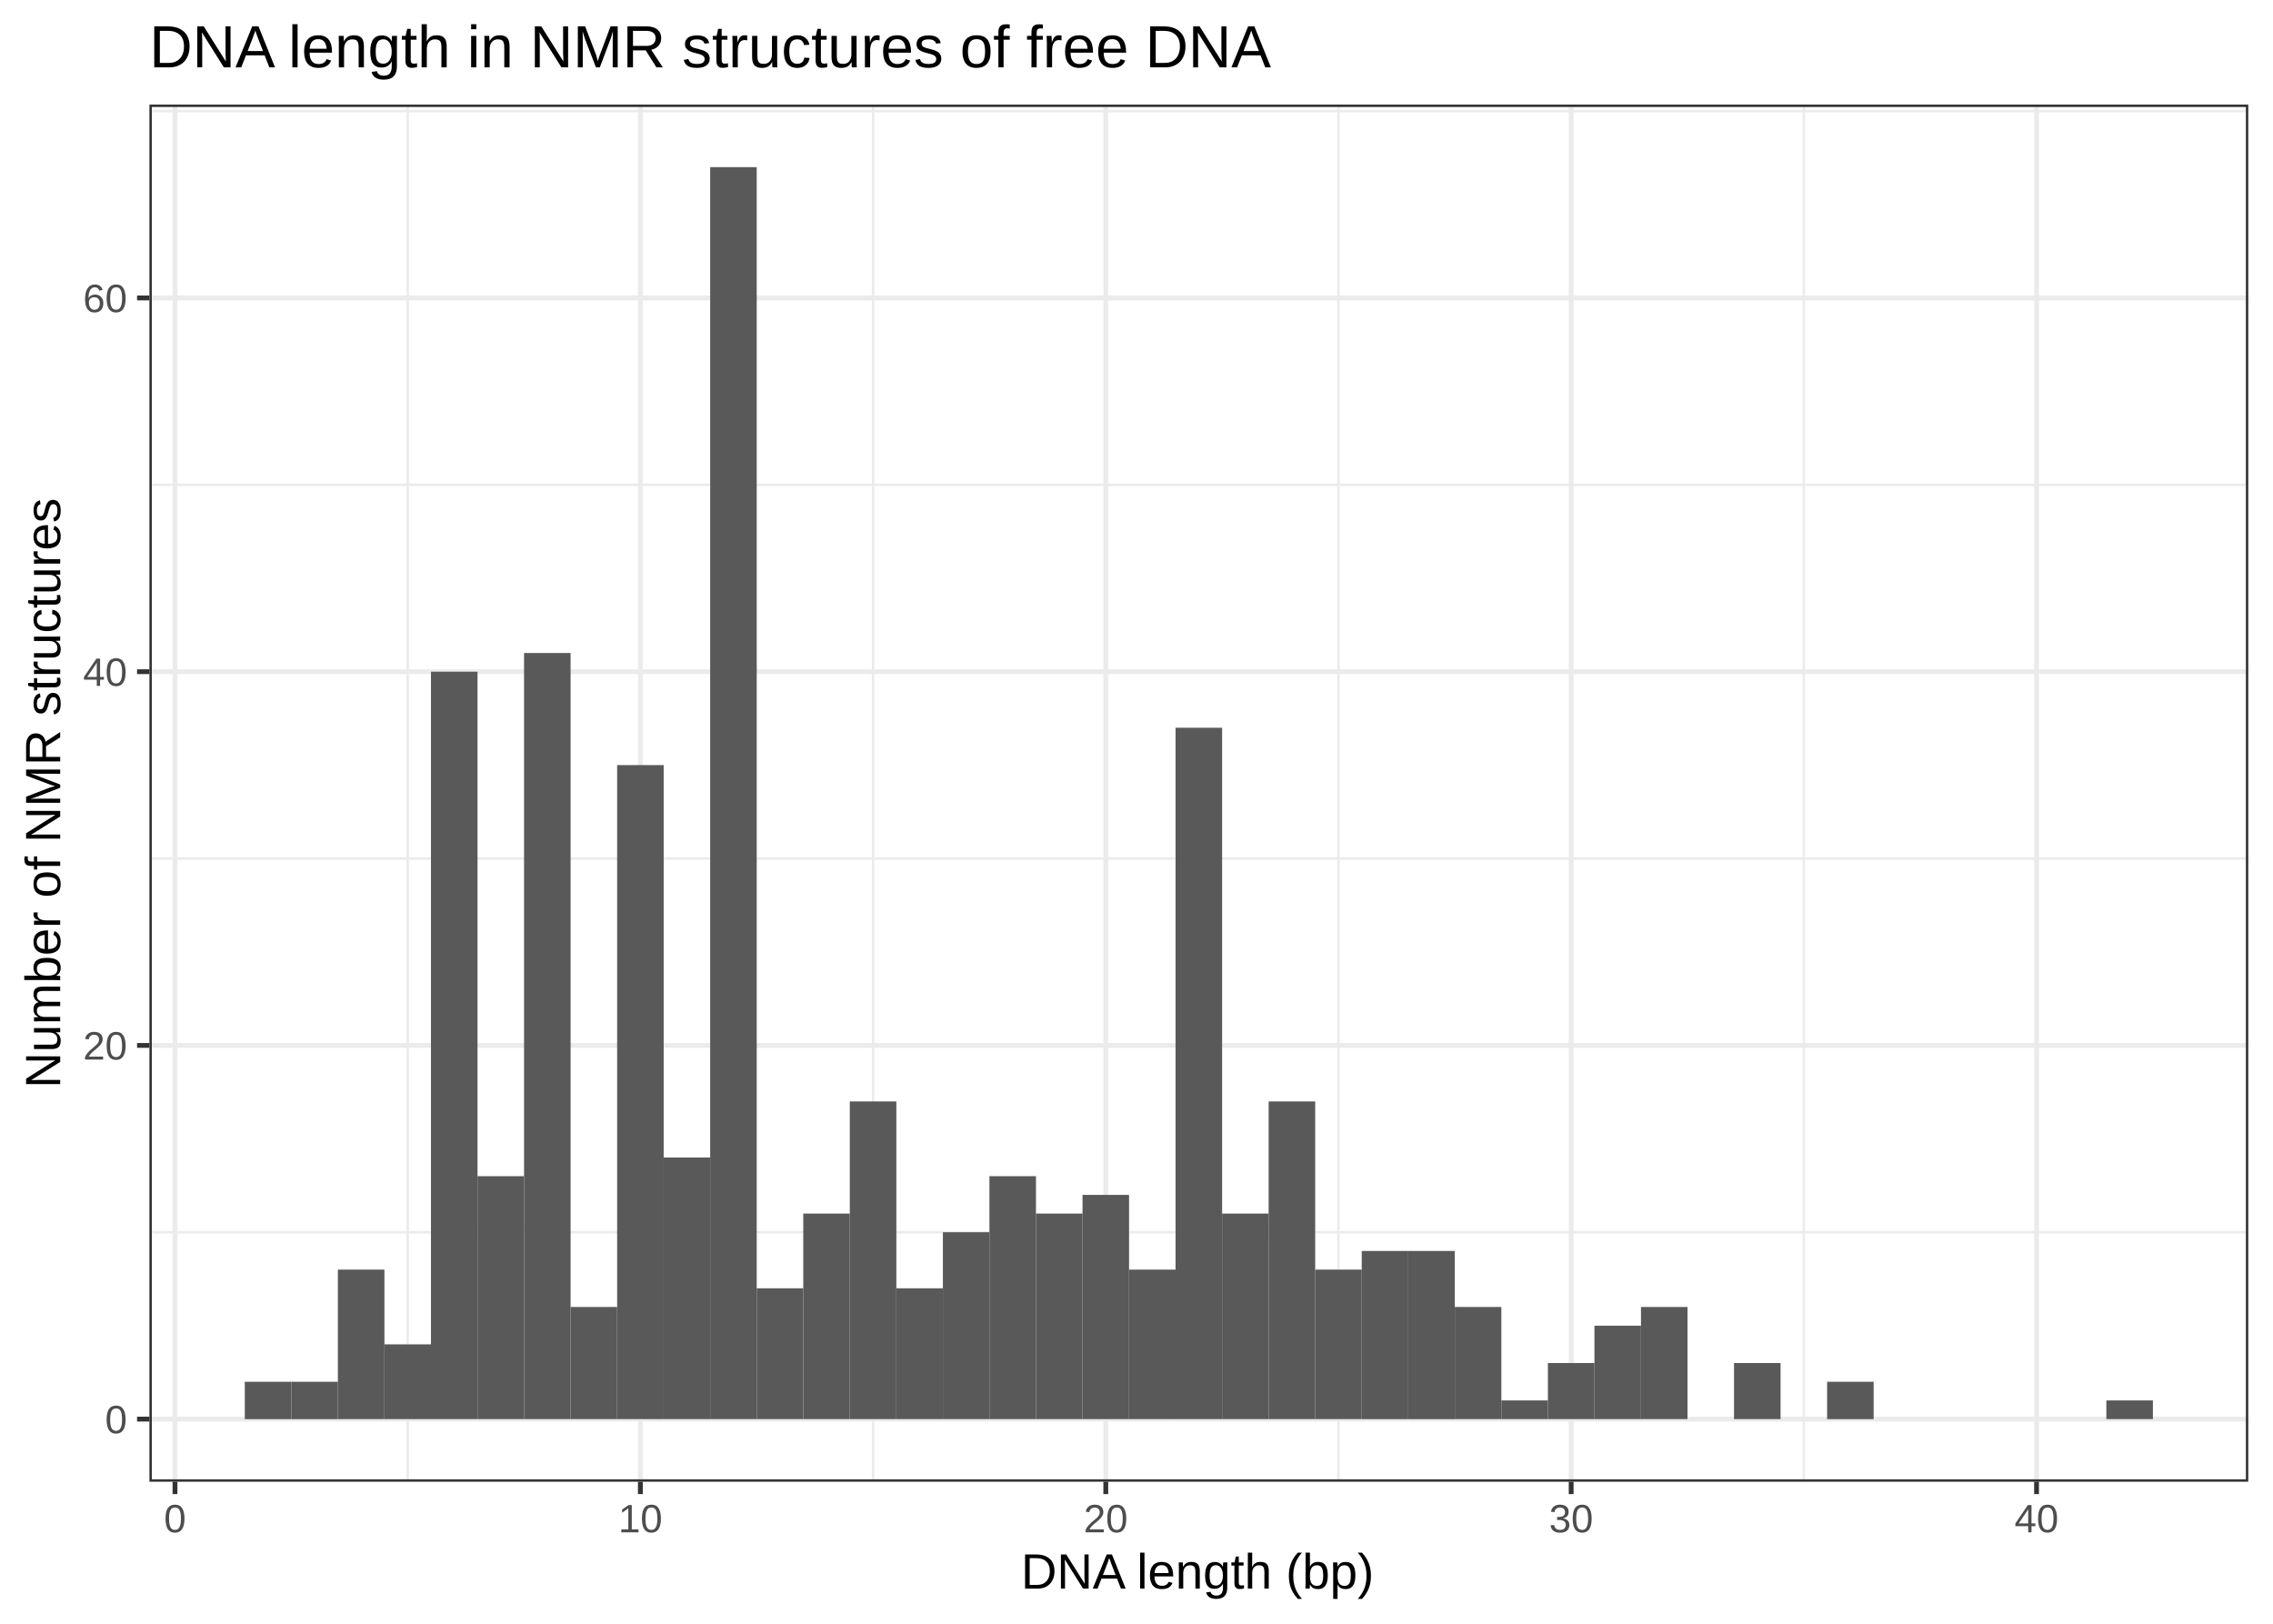
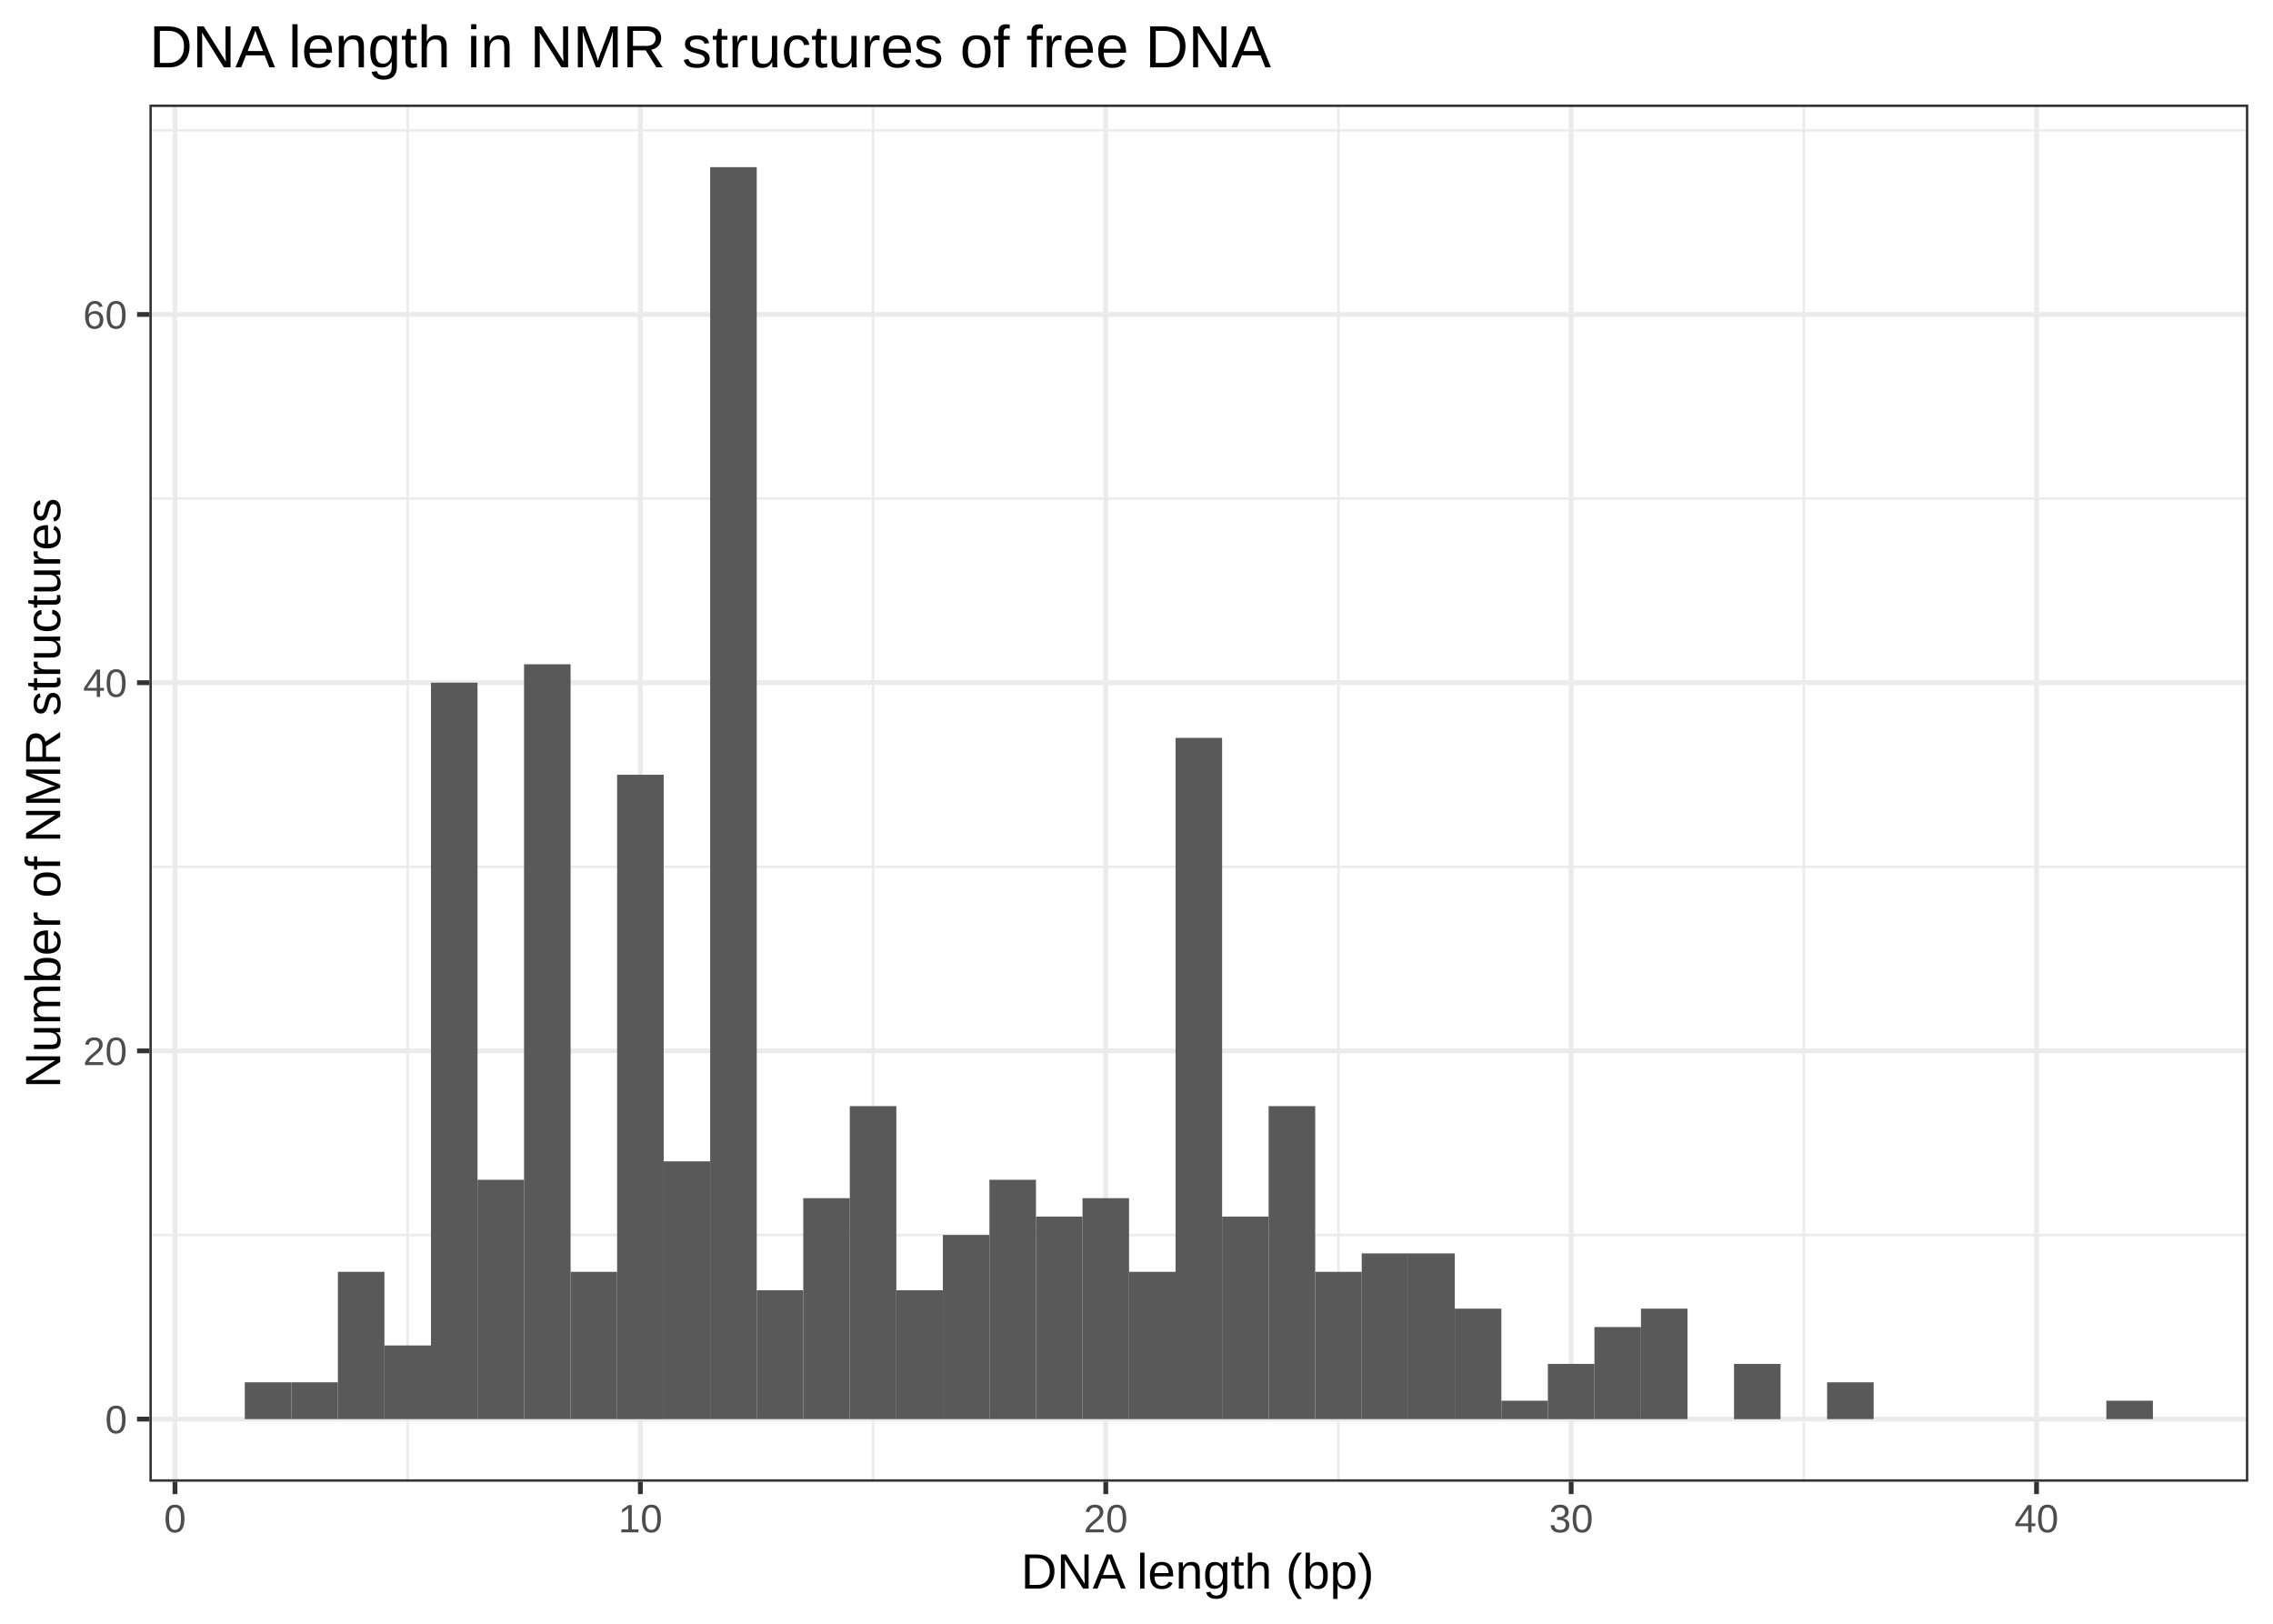
<svg xmlns="http://www.w3.org/2000/svg" viewBox="0 0 504.00 360.00">
  <defs>
    <style type="text/css">
    line, polyline, polygon, path, rect, circle {
      fill: none;
      stroke: #000000;
      stroke-linecap: round;
      stroke-linejoin: round;
      stroke-miterlimit: 10.00;
    }
  </style>
  </defs>
  <rect width="100%" height="100%" style="stroke: none; fill: #FFFFFF;" />
  <rect x="0.00" y="0" width="504.00" height="360.00" style="stroke-width: 1.07; stroke: #FFFFFF; fill: #FFFFFF;" />
  <defs>
    <clipPath id="cpMzMuMTN8NDk4LjUyfDMyOC41MXwyMy4xOQ==">
      <rect x="33.13" y="23.19" width="465.39" height="305.32" />
    </clipPath>
  </defs>
  <rect x="33.13" y="23.19" width="465.39" height="305.32" style="stroke-width: 1.07; stroke: none; fill: #FFFFFF;" clip-path="url(#cpMzMuMTN8NDk4LjUyfDMyOC41MXwyMy4xOQ==)" />
-   <polyline points="33.13,273.20 498.52,273.20 " style="stroke-width: 0.53; stroke: #EBEBEB; stroke-linecap: butt;" clip-path="url(#cpMzMuMTN8NDk4LjUyfDMyOC41MXwyMy4xOQ==)" />
-   <polyline points="33.13,190.35 498.52,190.35 " style="stroke-width: 0.53; stroke: #EBEBEB; stroke-linecap: butt;" clip-path="url(#cpMzMuMTN8NDk4LjUyfDMyOC41MXwyMy4xOQ==)" />
-   <polyline points="33.13,107.49 498.52,107.49 " style="stroke-width: 0.53; stroke: #EBEBEB; stroke-linecap: butt;" clip-path="url(#cpMzMuMTN8NDk4LjUyfDMyOC41MXwyMy4xOQ==)" />
-   <polyline points="33.13,24.64 498.52,24.64 " style="stroke-width: 0.53; stroke: #EBEBEB; stroke-linecap: butt;" clip-path="url(#cpMzMuMTN8NDk4LjUyfDMyOC41MXwyMy4xOQ==)" />
+   <polyline points="33.13,273.81 498.52,273.81 " style="stroke-width: 0.53; stroke: #EBEBEB; stroke-linecap: butt;" clip-path="url(#cpMzMuMTN8NDk4LjUyfDMyOC41MXwyMy4xOQ==)" />
+   <polyline points="33.13,192.17 498.52,192.17 " style="stroke-width: 0.53; stroke: #EBEBEB; stroke-linecap: butt;" clip-path="url(#cpMzMuMTN8NDk4LjUyfDMyOC41MXwyMy4xOQ==)" />
+   <polyline points="33.13,110.54 498.52,110.54 " style="stroke-width: 0.53; stroke: #EBEBEB; stroke-linecap: butt;" clip-path="url(#cpMzMuMTN8NDk4LjUyfDMyOC41MXwyMy4xOQ==)" />
+   <polyline points="33.13,28.90 498.52,28.90 " style="stroke-width: 0.53; stroke: #EBEBEB; stroke-linecap: butt;" clip-path="url(#cpMzMuMTN8NDk4LjUyfDMyOC41MXwyMy4xOQ==)" />
  <polyline points="90.40,328.51 90.40,23.19 " style="stroke-width: 0.53; stroke: #EBEBEB; stroke-linecap: butt;" clip-path="url(#cpMzMuMTN8NDk4LjUyfDMyOC41MXwyMy4xOQ==)" />
  <polyline points="193.59,328.51 193.59,23.19 " style="stroke-width: 0.53; stroke: #EBEBEB; stroke-linecap: butt;" clip-path="url(#cpMzMuMTN8NDk4LjUyfDMyOC41MXwyMy4xOQ==)" />
  <polyline points="296.78,328.51 296.78,23.19 " style="stroke-width: 0.53; stroke: #EBEBEB; stroke-linecap: butt;" clip-path="url(#cpMzMuMTN8NDk4LjUyfDMyOC41MXwyMy4xOQ==)" />
  <polyline points="399.97,328.51 399.97,23.19 " style="stroke-width: 0.53; stroke: #EBEBEB; stroke-linecap: butt;" clip-path="url(#cpMzMuMTN8NDk4LjUyfDMyOC41MXwyMy4xOQ==)" />
  <polyline points="33.13,314.63 498.52,314.63 " style="stroke-width: 1.07; stroke: #EBEBEB; stroke-linecap: butt;" clip-path="url(#cpMzMuMTN8NDk4LjUyfDMyOC41MXwyMy4xOQ==)" />
-   <polyline points="33.13,231.78 498.52,231.78 " style="stroke-width: 1.07; stroke: #EBEBEB; stroke-linecap: butt;" clip-path="url(#cpMzMuMTN8NDk4LjUyfDMyOC41MXwyMy4xOQ==)" />
-   <polyline points="33.13,148.92 498.52,148.92 " style="stroke-width: 1.07; stroke: #EBEBEB; stroke-linecap: butt;" clip-path="url(#cpMzMuMTN8NDk4LjUyfDMyOC41MXwyMy4xOQ==)" />
-   <polyline points="33.13,66.06 498.52,66.06 " style="stroke-width: 1.07; stroke: #EBEBEB; stroke-linecap: butt;" clip-path="url(#cpMzMuMTN8NDk4LjUyfDMyOC41MXwyMy4xOQ==)" />
+   <polyline points="33.13,232.99 498.52,232.99 " style="stroke-width: 1.07; stroke: #EBEBEB; stroke-linecap: butt;" clip-path="url(#cpMzMuMTN8NDk4LjUyfDMyOC41MXwyMy4xOQ==)" />
+   <polyline points="33.13,151.36 498.52,151.36 " style="stroke-width: 1.07; stroke: #EBEBEB; stroke-linecap: butt;" clip-path="url(#cpMzMuMTN8NDk4LjUyfDMyOC41MXwyMy4xOQ==)" />
+   <polyline points="33.13,69.72 498.52,69.72 " style="stroke-width: 1.07; stroke: #EBEBEB; stroke-linecap: butt;" clip-path="url(#cpMzMuMTN8NDk4LjUyfDMyOC41MXwyMy4xOQ==)" />
  <polyline points="38.80,328.51 38.80,23.19 " style="stroke-width: 1.07; stroke: #EBEBEB; stroke-linecap: butt;" clip-path="url(#cpMzMuMTN8NDk4LjUyfDMyOC41MXwyMy4xOQ==)" />
  <polyline points="141.99,328.51 141.99,23.19 " style="stroke-width: 1.07; stroke: #EBEBEB; stroke-linecap: butt;" clip-path="url(#cpMzMuMTN8NDk4LjUyfDMyOC41MXwyMy4xOQ==)" />
  <polyline points="245.19,328.51 245.19,23.19 " style="stroke-width: 1.07; stroke: #EBEBEB; stroke-linecap: butt;" clip-path="url(#cpMzMuMTN8NDk4LjUyfDMyOC41MXwyMy4xOQ==)" />
  <polyline points="348.38,328.51 348.38,23.19 " style="stroke-width: 1.07; stroke: #EBEBEB; stroke-linecap: butt;" clip-path="url(#cpMzMuMTN8NDk4LjUyfDMyOC41MXwyMy4xOQ==)" />
  <polyline points="451.57,328.51 451.57,23.19 " style="stroke-width: 1.07; stroke: #EBEBEB; stroke-linecap: butt;" clip-path="url(#cpMzMuMTN8NDk4LjUyfDMyOC41MXwyMy4xOQ==)" />
-   <rect x="54.28" y="306.35" width="10.32" height="8.29" style="stroke-width: 1.07; stroke: none; stroke-linecap: square; stroke-linejoin: miter; fill: #595959;" clip-path="url(#cpMzMuMTN8NDk4LjUyfDMyOC41MXwyMy4xOQ==)" />
-   <rect x="64.60" y="306.35" width="10.32" height="8.29" style="stroke-width: 1.07; stroke: none; stroke-linecap: square; stroke-linejoin: miter; fill: #595959;" clip-path="url(#cpMzMuMTN8NDk4LjUyfDMyOC41MXwyMy4xOQ==)" />
-   <rect x="74.92" y="281.49" width="10.32" height="33.14" style="stroke-width: 1.07; stroke: none; stroke-linecap: square; stroke-linejoin: miter; fill: #595959;" clip-path="url(#cpMzMuMTN8NDk4LjUyfDMyOC41MXwyMy4xOQ==)" />
-   <rect x="85.24" y="298.06" width="10.32" height="16.57" style="stroke-width: 1.07; stroke: none; stroke-linecap: square; stroke-linejoin: miter; fill: #595959;" clip-path="url(#cpMzMuMTN8NDk4LjUyfDMyOC41MXwyMy4xOQ==)" />
-   <rect x="95.56" y="148.92" width="10.32" height="165.71" style="stroke-width: 1.07; stroke: none; stroke-linecap: square; stroke-linejoin: miter; fill: #595959;" clip-path="url(#cpMzMuMTN8NDk4LjUyfDMyOC41MXwyMy4xOQ==)" />
-   <rect x="105.88" y="260.77" width="10.32" height="53.86" style="stroke-width: 1.07; stroke: none; stroke-linecap: square; stroke-linejoin: miter; fill: #595959;" clip-path="url(#cpMzMuMTN8NDk4LjUyfDMyOC41MXwyMy4xOQ==)" />
-   <rect x="116.20" y="144.78" width="10.32" height="169.85" style="stroke-width: 1.07; stroke: none; stroke-linecap: square; stroke-linejoin: miter; fill: #595959;" clip-path="url(#cpMzMuMTN8NDk4LjUyfDMyOC41MXwyMy4xOQ==)" />
-   <rect x="126.52" y="289.77" width="10.32" height="24.86" style="stroke-width: 1.07; stroke: none; stroke-linecap: square; stroke-linejoin: miter; fill: #595959;" clip-path="url(#cpMzMuMTN8NDk4LjUyfDMyOC41MXwyMy4xOQ==)" />
-   <rect x="136.84" y="169.63" width="10.32" height="145.00" style="stroke-width: 1.07; stroke: none; stroke-linecap: square; stroke-linejoin: miter; fill: #595959;" clip-path="url(#cpMzMuMTN8NDk4LjUyfDMyOC41MXwyMy4xOQ==)" />
-   <rect x="147.15" y="256.63" width="10.32" height="58.00" style="stroke-width: 1.07; stroke: none; stroke-linecap: square; stroke-linejoin: miter; fill: #595959;" clip-path="url(#cpMzMuMTN8NDk4LjUyfDMyOC41MXwyMy4xOQ==)" />
+   <rect x="54.28" y="306.47" width="10.32" height="8.16" style="stroke-width: 1.07; stroke: none; stroke-linecap: square; stroke-linejoin: miter; fill: #595959;" clip-path="url(#cpMzMuMTN8NDk4LjUyfDMyOC41MXwyMy4xOQ==)" />
+   <rect x="64.60" y="306.47" width="10.32" height="8.16" style="stroke-width: 1.07; stroke: none; stroke-linecap: square; stroke-linejoin: miter; fill: #595959;" clip-path="url(#cpMzMuMTN8NDk4LjUyfDMyOC41MXwyMy4xOQ==)" />
+   <rect x="74.92" y="281.98" width="10.32" height="32.65" style="stroke-width: 1.07; stroke: none; stroke-linecap: square; stroke-linejoin: miter; fill: #595959;" clip-path="url(#cpMzMuMTN8NDk4LjUyfDMyOC41MXwyMy4xOQ==)" />
+   <rect x="85.24" y="298.30" width="10.32" height="16.33" style="stroke-width: 1.07; stroke: none; stroke-linecap: square; stroke-linejoin: miter; fill: #595959;" clip-path="url(#cpMzMuMTN8NDk4LjUyfDMyOC41MXwyMy4xOQ==)" />
+   <rect x="95.56" y="151.36" width="10.32" height="163.27" style="stroke-width: 1.07; stroke: none; stroke-linecap: square; stroke-linejoin: miter; fill: #595959;" clip-path="url(#cpMzMuMTN8NDk4LjUyfDMyOC41MXwyMy4xOQ==)" />
+   <rect x="105.88" y="261.57" width="10.32" height="53.06" style="stroke-width: 1.07; stroke: none; stroke-linecap: square; stroke-linejoin: miter; fill: #595959;" clip-path="url(#cpMzMuMTN8NDk4LjUyfDMyOC41MXwyMy4xOQ==)" />
+   <rect x="116.20" y="147.27" width="10.32" height="167.36" style="stroke-width: 1.07; stroke: none; stroke-linecap: square; stroke-linejoin: miter; fill: #595959;" clip-path="url(#cpMzMuMTN8NDk4LjUyfDMyOC41MXwyMy4xOQ==)" />
+   <rect x="126.52" y="281.98" width="10.32" height="32.65" style="stroke-width: 1.07; stroke: none; stroke-linecap: square; stroke-linejoin: miter; fill: #595959;" clip-path="url(#cpMzMuMTN8NDk4LjUyfDMyOC41MXwyMy4xOQ==)" />
+   <rect x="136.84" y="171.77" width="10.32" height="142.87" style="stroke-width: 1.07; stroke: none; stroke-linecap: square; stroke-linejoin: miter; fill: #595959;" clip-path="url(#cpMzMuMTN8NDk4LjUyfDMyOC41MXwyMy4xOQ==)" />
+   <rect x="147.15" y="257.48" width="10.32" height="57.15" style="stroke-width: 1.07; stroke: none; stroke-linecap: square; stroke-linejoin: miter; fill: #595959;" clip-path="url(#cpMzMuMTN8NDk4LjUyfDMyOC41MXwyMy4xOQ==)" />
  <rect x="157.47" y="37.06" width="10.32" height="277.57" style="stroke-width: 1.07; stroke: none; stroke-linecap: square; stroke-linejoin: miter; fill: #595959;" clip-path="url(#cpMzMuMTN8NDk4LjUyfDMyOC41MXwyMy4xOQ==)" />
-   <rect x="167.79" y="285.63" width="10.32" height="29.00" style="stroke-width: 1.07; stroke: none; stroke-linecap: square; stroke-linejoin: miter; fill: #595959;" clip-path="url(#cpMzMuMTN8NDk4LjUyfDMyOC41MXwyMy4xOQ==)" />
-   <rect x="178.11" y="269.06" width="10.32" height="45.57" style="stroke-width: 1.07; stroke: none; stroke-linecap: square; stroke-linejoin: miter; fill: #595959;" clip-path="url(#cpMzMuMTN8NDk4LjUyfDMyOC41MXwyMy4xOQ==)" />
-   <rect x="188.43" y="244.20" width="10.32" height="70.43" style="stroke-width: 1.07; stroke: none; stroke-linecap: square; stroke-linejoin: miter; fill: #595959;" clip-path="url(#cpMzMuMTN8NDk4LjUyfDMyOC41MXwyMy4xOQ==)" />
-   <rect x="198.75" y="285.63" width="10.32" height="29.00" style="stroke-width: 1.07; stroke: none; stroke-linecap: square; stroke-linejoin: miter; fill: #595959;" clip-path="url(#cpMzMuMTN8NDk4LjUyfDMyOC41MXwyMy4xOQ==)" />
-   <rect x="209.07" y="273.20" width="10.32" height="41.43" style="stroke-width: 1.07; stroke: none; stroke-linecap: square; stroke-linejoin: miter; fill: #595959;" clip-path="url(#cpMzMuMTN8NDk4LjUyfDMyOC41MXwyMy4xOQ==)" />
-   <rect x="219.39" y="260.77" width="10.32" height="53.86" style="stroke-width: 1.07; stroke: none; stroke-linecap: square; stroke-linejoin: miter; fill: #595959;" clip-path="url(#cpMzMuMTN8NDk4LjUyfDMyOC41MXwyMy4xOQ==)" />
-   <rect x="229.71" y="269.06" width="10.32" height="45.57" style="stroke-width: 1.07; stroke: none; stroke-linecap: square; stroke-linejoin: miter; fill: #595959;" clip-path="url(#cpMzMuMTN8NDk4LjUyfDMyOC41MXwyMy4xOQ==)" />
-   <rect x="240.03" y="264.92" width="10.32" height="49.71" style="stroke-width: 1.07; stroke: none; stroke-linecap: square; stroke-linejoin: miter; fill: #595959;" clip-path="url(#cpMzMuMTN8NDk4LjUyfDMyOC41MXwyMy4xOQ==)" />
-   <rect x="250.35" y="281.49" width="10.32" height="33.14" style="stroke-width: 1.07; stroke: none; stroke-linecap: square; stroke-linejoin: miter; fill: #595959;" clip-path="url(#cpMzMuMTN8NDk4LjUyfDMyOC41MXwyMy4xOQ==)" />
-   <rect x="260.66" y="161.35" width="10.32" height="153.28" style="stroke-width: 1.07; stroke: none; stroke-linecap: square; stroke-linejoin: miter; fill: #595959;" clip-path="url(#cpMzMuMTN8NDk4LjUyfDMyOC41MXwyMy4xOQ==)" />
-   <rect x="270.98" y="269.06" width="10.32" height="45.57" style="stroke-width: 1.07; stroke: none; stroke-linecap: square; stroke-linejoin: miter; fill: #595959;" clip-path="url(#cpMzMuMTN8NDk4LjUyfDMyOC41MXwyMy4xOQ==)" />
-   <rect x="281.30" y="244.20" width="10.32" height="70.43" style="stroke-width: 1.07; stroke: none; stroke-linecap: square; stroke-linejoin: miter; fill: #595959;" clip-path="url(#cpMzMuMTN8NDk4LjUyfDMyOC41MXwyMy4xOQ==)" />
-   <rect x="291.62" y="281.49" width="10.32" height="33.14" style="stroke-width: 1.07; stroke: none; stroke-linecap: square; stroke-linejoin: miter; fill: #595959;" clip-path="url(#cpMzMuMTN8NDk4LjUyfDMyOC41MXwyMy4xOQ==)" />
-   <rect x="301.94" y="277.35" width="10.32" height="37.29" style="stroke-width: 1.07; stroke: none; stroke-linecap: square; stroke-linejoin: miter; fill: #595959;" clip-path="url(#cpMzMuMTN8NDk4LjUyfDMyOC41MXwyMy4xOQ==)" />
-   <rect x="312.26" y="277.35" width="10.32" height="37.29" style="stroke-width: 1.07; stroke: none; stroke-linecap: square; stroke-linejoin: miter; fill: #595959;" clip-path="url(#cpMzMuMTN8NDk4LjUyfDMyOC41MXwyMy4xOQ==)" />
-   <rect x="322.58" y="289.77" width="10.32" height="24.86" style="stroke-width: 1.07; stroke: none; stroke-linecap: square; stroke-linejoin: miter; fill: #595959;" clip-path="url(#cpMzMuMTN8NDk4LjUyfDMyOC41MXwyMy4xOQ==)" />
-   <rect x="332.90" y="310.49" width="10.32" height="4.14" style="stroke-width: 1.07; stroke: none; stroke-linecap: square; stroke-linejoin: miter; fill: #595959;" clip-path="url(#cpMzMuMTN8NDk4LjUyfDMyOC41MXwyMy4xOQ==)" />
-   <rect x="343.22" y="302.20" width="10.32" height="12.43" style="stroke-width: 1.07; stroke: none; stroke-linecap: square; stroke-linejoin: miter; fill: #595959;" clip-path="url(#cpMzMuMTN8NDk4LjUyfDMyOC41MXwyMy4xOQ==)" />
-   <rect x="353.54" y="293.92" width="10.32" height="20.71" style="stroke-width: 1.07; stroke: none; stroke-linecap: square; stroke-linejoin: miter; fill: #595959;" clip-path="url(#cpMzMuMTN8NDk4LjUyfDMyOC41MXwyMy4xOQ==)" />
-   <rect x="363.86" y="289.77" width="10.32" height="24.86" style="stroke-width: 1.07; stroke: none; stroke-linecap: square; stroke-linejoin: miter; fill: #595959;" clip-path="url(#cpMzMuMTN8NDk4LjUyfDMyOC41MXwyMy4xOQ==)" />
+   <rect x="167.79" y="286.06" width="10.32" height="28.57" style="stroke-width: 1.07; stroke: none; stroke-linecap: square; stroke-linejoin: miter; fill: #595959;" clip-path="url(#cpMzMuMTN8NDk4LjUyfDMyOC41MXwyMy4xOQ==)" />
+   <rect x="178.11" y="265.65" width="10.32" height="48.98" style="stroke-width: 1.07; stroke: none; stroke-linecap: square; stroke-linejoin: miter; fill: #595959;" clip-path="url(#cpMzMuMTN8NDk4LjUyfDMyOC41MXwyMy4xOQ==)" />
+   <rect x="188.43" y="245.24" width="10.32" height="69.39" style="stroke-width: 1.07; stroke: none; stroke-linecap: square; stroke-linejoin: miter; fill: #595959;" clip-path="url(#cpMzMuMTN8NDk4LjUyfDMyOC41MXwyMy4xOQ==)" />
+   <rect x="198.75" y="286.06" width="10.32" height="28.57" style="stroke-width: 1.07; stroke: none; stroke-linecap: square; stroke-linejoin: miter; fill: #595959;" clip-path="url(#cpMzMuMTN8NDk4LjUyfDMyOC41MXwyMy4xOQ==)" />
+   <rect x="209.07" y="273.81" width="10.32" height="40.82" style="stroke-width: 1.07; stroke: none; stroke-linecap: square; stroke-linejoin: miter; fill: #595959;" clip-path="url(#cpMzMuMTN8NDk4LjUyfDMyOC41MXwyMy4xOQ==)" />
+   <rect x="219.39" y="261.57" width="10.32" height="53.06" style="stroke-width: 1.07; stroke: none; stroke-linecap: square; stroke-linejoin: miter; fill: #595959;" clip-path="url(#cpMzMuMTN8NDk4LjUyfDMyOC41MXwyMy4xOQ==)" />
+   <rect x="229.71" y="269.73" width="10.32" height="44.90" style="stroke-width: 1.07; stroke: none; stroke-linecap: square; stroke-linejoin: miter; fill: #595959;" clip-path="url(#cpMzMuMTN8NDk4LjUyfDMyOC41MXwyMy4xOQ==)" />
+   <rect x="240.03" y="265.65" width="10.32" height="48.98" style="stroke-width: 1.07; stroke: none; stroke-linecap: square; stroke-linejoin: miter; fill: #595959;" clip-path="url(#cpMzMuMTN8NDk4LjUyfDMyOC41MXwyMy4xOQ==)" />
+   <rect x="250.35" y="281.98" width="10.32" height="32.65" style="stroke-width: 1.07; stroke: none; stroke-linecap: square; stroke-linejoin: miter; fill: #595959;" clip-path="url(#cpMzMuMTN8NDk4LjUyfDMyOC41MXwyMy4xOQ==)" />
+   <rect x="260.66" y="163.60" width="10.32" height="151.03" style="stroke-width: 1.07; stroke: none; stroke-linecap: square; stroke-linejoin: miter; fill: #595959;" clip-path="url(#cpMzMuMTN8NDk4LjUyfDMyOC41MXwyMy4xOQ==)" />
+   <rect x="270.98" y="269.73" width="10.32" height="44.90" style="stroke-width: 1.07; stroke: none; stroke-linecap: square; stroke-linejoin: miter; fill: #595959;" clip-path="url(#cpMzMuMTN8NDk4LjUyfDMyOC41MXwyMy4xOQ==)" />
+   <rect x="281.30" y="245.24" width="10.32" height="69.39" style="stroke-width: 1.07; stroke: none; stroke-linecap: square; stroke-linejoin: miter; fill: #595959;" clip-path="url(#cpMzMuMTN8NDk4LjUyfDMyOC41MXwyMy4xOQ==)" />
+   <rect x="291.62" y="281.98" width="10.32" height="32.65" style="stroke-width: 1.07; stroke: none; stroke-linecap: square; stroke-linejoin: miter; fill: #595959;" clip-path="url(#cpMzMuMTN8NDk4LjUyfDMyOC41MXwyMy4xOQ==)" />
+   <rect x="301.94" y="277.89" width="10.32" height="36.74" style="stroke-width: 1.07; stroke: none; stroke-linecap: square; stroke-linejoin: miter; fill: #595959;" clip-path="url(#cpMzMuMTN8NDk4LjUyfDMyOC41MXwyMy4xOQ==)" />
+   <rect x="312.26" y="277.89" width="10.32" height="36.74" style="stroke-width: 1.07; stroke: none; stroke-linecap: square; stroke-linejoin: miter; fill: #595959;" clip-path="url(#cpMzMuMTN8NDk4LjUyfDMyOC41MXwyMy4xOQ==)" />
+   <rect x="322.58" y="290.14" width="10.32" height="24.49" style="stroke-width: 1.07; stroke: none; stroke-linecap: square; stroke-linejoin: miter; fill: #595959;" clip-path="url(#cpMzMuMTN8NDk4LjUyfDMyOC41MXwyMy4xOQ==)" />
+   <rect x="332.90" y="310.55" width="10.32" height="4.08" style="stroke-width: 1.07; stroke: none; stroke-linecap: square; stroke-linejoin: miter; fill: #595959;" clip-path="url(#cpMzMuMTN8NDk4LjUyfDMyOC41MXwyMy4xOQ==)" />
+   <rect x="343.22" y="302.39" width="10.32" height="12.25" style="stroke-width: 1.07; stroke: none; stroke-linecap: square; stroke-linejoin: miter; fill: #595959;" clip-path="url(#cpMzMuMTN8NDk4LjUyfDMyOC41MXwyMy4xOQ==)" />
+   <rect x="353.54" y="294.22" width="10.32" height="20.41" style="stroke-width: 1.07; stroke: none; stroke-linecap: square; stroke-linejoin: miter; fill: #595959;" clip-path="url(#cpMzMuMTN8NDk4LjUyfDMyOC41MXwyMy4xOQ==)" />
+   <rect x="363.86" y="290.14" width="10.32" height="24.49" style="stroke-width: 1.07; stroke: none; stroke-linecap: square; stroke-linejoin: miter; fill: #595959;" clip-path="url(#cpMzMuMTN8NDk4LjUyfDMyOC41MXwyMy4xOQ==)" />
  <rect x="374.18" y="314.63" width="10.32" height="0.00" style="stroke-width: 1.07; stroke: none; stroke-linecap: square; stroke-linejoin: miter; fill: #595959;" clip-path="url(#cpMzMuMTN8NDk4LjUyfDMyOC41MXwyMy4xOQ==)" />
-   <rect x="384.49" y="302.20" width="10.32" height="12.43" style="stroke-width: 1.07; stroke: none; stroke-linecap: square; stroke-linejoin: miter; fill: #595959;" clip-path="url(#cpMzMuMTN8NDk4LjUyfDMyOC41MXwyMy4xOQ==)" />
+   <rect x="384.49" y="302.39" width="10.32" height="12.25" style="stroke-width: 1.07; stroke: none; stroke-linecap: square; stroke-linejoin: miter; fill: #595959;" clip-path="url(#cpMzMuMTN8NDk4LjUyfDMyOC41MXwyMy4xOQ==)" />
  <rect x="394.81" y="314.63" width="10.32" height="0.00" style="stroke-width: 1.07; stroke: none; stroke-linecap: square; stroke-linejoin: miter; fill: #595959;" clip-path="url(#cpMzMuMTN8NDk4LjUyfDMyOC41MXwyMy4xOQ==)" />
-   <rect x="405.13" y="306.35" width="10.32" height="8.29" style="stroke-width: 1.07; stroke: none; stroke-linecap: square; stroke-linejoin: miter; fill: #595959;" clip-path="url(#cpMzMuMTN8NDk4LjUyfDMyOC41MXwyMy4xOQ==)" />
+   <rect x="405.13" y="306.47" width="10.32" height="8.16" style="stroke-width: 1.07; stroke: none; stroke-linecap: square; stroke-linejoin: miter; fill: #595959;" clip-path="url(#cpMzMuMTN8NDk4LjUyfDMyOC41MXwyMy4xOQ==)" />
  <rect x="415.45" y="314.63" width="10.32" height="0.00" style="stroke-width: 1.07; stroke: none; stroke-linecap: square; stroke-linejoin: miter; fill: #595959;" clip-path="url(#cpMzMuMTN8NDk4LjUyfDMyOC41MXwyMy4xOQ==)" />
  <rect x="425.77" y="314.63" width="10.32" height="0.00" style="stroke-width: 1.07; stroke: none; stroke-linecap: square; stroke-linejoin: miter; fill: #595959;" clip-path="url(#cpMzMuMTN8NDk4LjUyfDMyOC41MXwyMy4xOQ==)" />
  <rect x="436.09" y="314.63" width="10.32" height="0.00" style="stroke-width: 1.07; stroke: none; stroke-linecap: square; stroke-linejoin: miter; fill: #595959;" clip-path="url(#cpMzMuMTN8NDk4LjUyfDMyOC41MXwyMy4xOQ==)" />
  <rect x="446.41" y="314.63" width="10.32" height="0.00" style="stroke-width: 1.07; stroke: none; stroke-linecap: square; stroke-linejoin: miter; fill: #595959;" clip-path="url(#cpMzMuMTN8NDk4LjUyfDMyOC41MXwyMy4xOQ==)" />
  <rect x="456.73" y="314.63" width="10.32" height="0.00" style="stroke-width: 1.07; stroke: none; stroke-linecap: square; stroke-linejoin: miter; fill: #595959;" clip-path="url(#cpMzMuMTN8NDk4LjUyfDMyOC41MXwyMy4xOQ==)" />
-   <rect x="467.05" y="310.49" width="10.32" height="4.14" style="stroke-width: 1.07; stroke: none; stroke-linecap: square; stroke-linejoin: miter; fill: #595959;" clip-path="url(#cpMzMuMTN8NDk4LjUyfDMyOC41MXwyMy4xOQ==)" />
+   <rect x="467.05" y="310.55" width="10.32" height="4.08" style="stroke-width: 1.07; stroke: none; stroke-linecap: square; stroke-linejoin: miter; fill: #595959;" clip-path="url(#cpMzMuMTN8NDk4LjUyfDMyOC41MXwyMy4xOQ==)" />
  <rect x="33.13" y="23.19" width="465.39" height="305.32" style="stroke-width: 1.07; stroke: #333333;" clip-path="url(#cpMzMuMTN8NDk4LjUyfDMyOC41MXwyMy4xOQ==)" />
  <defs>
    <clipPath id="cpMC4wMHw1MDQuMDB8MzYwLjAwfDAuMDA=">
      <rect x="0.00" y="0.00" width="504.00" height="360.00" />
    </clipPath>
  </defs>
  <g clip-path="url(#cpMC4wMHw1MDQuMDB8MzYwLjAwfDAuMDA=)">
    <text x="23.30" y="317.78" style="font-size: 8.80px; fill: #4D4D4D; font-family: Arial;" textLength="4.89px" lengthAdjust="spacingAndGlyphs">0</text>
  </g>
  <g clip-path="url(#cpMC4wMHw1MDQuMDB8MzYwLjAwfDAuMDA=)">
-     <text x="18.41" y="234.92" style="font-size: 8.80px; fill: #4D4D4D; font-family: Arial;" textLength="9.79px" lengthAdjust="spacingAndGlyphs">20</text>
+     <text x="18.41" y="236.14" style="font-size: 8.80px; fill: #4D4D4D; font-family: Arial;" textLength="9.79px" lengthAdjust="spacingAndGlyphs">20</text>
  </g>
  <g clip-path="url(#cpMC4wMHw1MDQuMDB8MzYwLjAwfDAuMDA=)">
-     <text x="18.41" y="152.07" style="font-size: 8.80px; fill: #4D4D4D; font-family: Arial;" textLength="9.79px" lengthAdjust="spacingAndGlyphs">40</text>
+     <text x="18.41" y="154.51" style="font-size: 8.80px; fill: #4D4D4D; font-family: Arial;" textLength="9.79px" lengthAdjust="spacingAndGlyphs">40</text>
  </g>
  <g clip-path="url(#cpMC4wMHw1MDQuMDB8MzYwLjAwfDAuMDA=)">
-     <text x="18.41" y="69.21" style="font-size: 8.80px; fill: #4D4D4D; font-family: Arial;" textLength="9.79px" lengthAdjust="spacingAndGlyphs">60</text>
+     <text x="18.41" y="72.87" style="font-size: 8.80px; fill: #4D4D4D; font-family: Arial;" textLength="9.79px" lengthAdjust="spacingAndGlyphs">60</text>
  </g>
  <polyline points="30.39,314.63 33.13,314.63 " style="stroke-width: 1.07; stroke: #333333; stroke-linecap: butt;" clip-path="url(#cpMC4wMHw1MDQuMDB8MzYwLjAwfDAuMDA=)" />
-   <polyline points="30.39,231.78 33.13,231.78 " style="stroke-width: 1.07; stroke: #333333; stroke-linecap: butt;" clip-path="url(#cpMC4wMHw1MDQuMDB8MzYwLjAwfDAuMDA=)" />
-   <polyline points="30.39,148.92 33.13,148.92 " style="stroke-width: 1.07; stroke: #333333; stroke-linecap: butt;" clip-path="url(#cpMC4wMHw1MDQuMDB8MzYwLjAwfDAuMDA=)" />
-   <polyline points="30.39,66.06 33.13,66.06 " style="stroke-width: 1.07; stroke: #333333; stroke-linecap: butt;" clip-path="url(#cpMC4wMHw1MDQuMDB8MzYwLjAwfDAuMDA=)" />
+   <polyline points="30.39,232.99 33.13,232.99 " style="stroke-width: 1.07; stroke: #333333; stroke-linecap: butt;" clip-path="url(#cpMC4wMHw1MDQuMDB8MzYwLjAwfDAuMDA=)" />
+   <polyline points="30.39,151.36 33.13,151.36 " style="stroke-width: 1.07; stroke: #333333; stroke-linecap: butt;" clip-path="url(#cpMC4wMHw1MDQuMDB8MzYwLjAwfDAuMDA=)" />
+   <polyline points="30.39,69.72 33.13,69.72 " style="stroke-width: 1.07; stroke: #333333; stroke-linecap: butt;" clip-path="url(#cpMC4wMHw1MDQuMDB8MzYwLjAwfDAuMDA=)" />
  <polyline points="38.80,331.25 38.80,328.51 " style="stroke-width: 1.07; stroke: #333333; stroke-linecap: butt;" clip-path="url(#cpMC4wMHw1MDQuMDB8MzYwLjAwfDAuMDA=)" />
  <polyline points="141.99,331.25 141.99,328.51 " style="stroke-width: 1.07; stroke: #333333; stroke-linecap: butt;" clip-path="url(#cpMC4wMHw1MDQuMDB8MzYwLjAwfDAuMDA=)" />
  <polyline points="245.19,331.25 245.19,328.51 " style="stroke-width: 1.07; stroke: #333333; stroke-linecap: butt;" clip-path="url(#cpMC4wMHw1MDQuMDB8MzYwLjAwfDAuMDA=)" />
  <polyline points="348.38,331.25 348.38,328.51 " style="stroke-width: 1.07; stroke: #333333; stroke-linecap: butt;" clip-path="url(#cpMC4wMHw1MDQuMDB8MzYwLjAwfDAuMDA=)" />
  <polyline points="451.57,331.25 451.57,328.51 " style="stroke-width: 1.07; stroke: #333333; stroke-linecap: butt;" clip-path="url(#cpMC4wMHw1MDQuMDB8MzYwLjAwfDAuMDA=)" />
  <g clip-path="url(#cpMC4wMHw1MDQuMDB8MzYwLjAwfDAuMDA=)">
    <text x="36.36" y="339.74" style="font-size: 8.80px; fill: #4D4D4D; font-family: Arial;" textLength="4.89px" lengthAdjust="spacingAndGlyphs">0</text>
  </g>
  <g clip-path="url(#cpMC4wMHw1MDQuMDB8MzYwLjAwfDAuMDA=)">
    <text x="137.10" y="339.74" style="font-size: 8.80px; fill: #4D4D4D; font-family: Arial;" textLength="9.79px" lengthAdjust="spacingAndGlyphs">10</text>
  </g>
  <g clip-path="url(#cpMC4wMHw1MDQuMDB8MzYwLjAwfDAuMDA=)">
    <text x="240.29" y="339.74" style="font-size: 8.80px; fill: #4D4D4D; font-family: Arial;" textLength="9.79px" lengthAdjust="spacingAndGlyphs">20</text>
  </g>
  <g clip-path="url(#cpMC4wMHw1MDQuMDB8MzYwLjAwfDAuMDA=)">
    <text x="343.48" y="339.74" style="font-size: 8.80px; fill: #4D4D4D; font-family: Arial;" textLength="9.79px" lengthAdjust="spacingAndGlyphs">30</text>
  </g>
  <g clip-path="url(#cpMC4wMHw1MDQuMDB8MzYwLjAwfDAuMDA=)">
    <text x="446.67" y="339.74" style="font-size: 8.80px; fill: #4D4D4D; font-family: Arial;" textLength="9.79px" lengthAdjust="spacingAndGlyphs">40</text>
  </g>
  <g clip-path="url(#cpMC4wMHw1MDQuMDB8MzYwLjAwfDAuMDA=)">
    <text x="226.39" y="352.21" style="font-size: 11.00px; font-family: Arial;" textLength="78.87px" lengthAdjust="spacingAndGlyphs">DNA length (bp)</text>
  </g>
  <g clip-path="url(#cpMC4wMHw1MDQuMDB8MzYwLjAwfDAuMDA=)">
    <text transform="translate(13.35,241.25) rotate(-90)" style="font-size: 11.00px; font-family: Arial;" textLength="130.81px" lengthAdjust="spacingAndGlyphs">Number of NMR structures</text>
  </g>
  <g clip-path="url(#cpMC4wMHw1MDQuMDB8MzYwLjAwfDAuMDA=)">
    <text x="33.13" y="14.93" style="font-size: 13.20px; font-family: Arial;" textLength="249.41px" lengthAdjust="spacingAndGlyphs">DNA length in NMR structures of free DNA</text>
  </g>
</svg>
